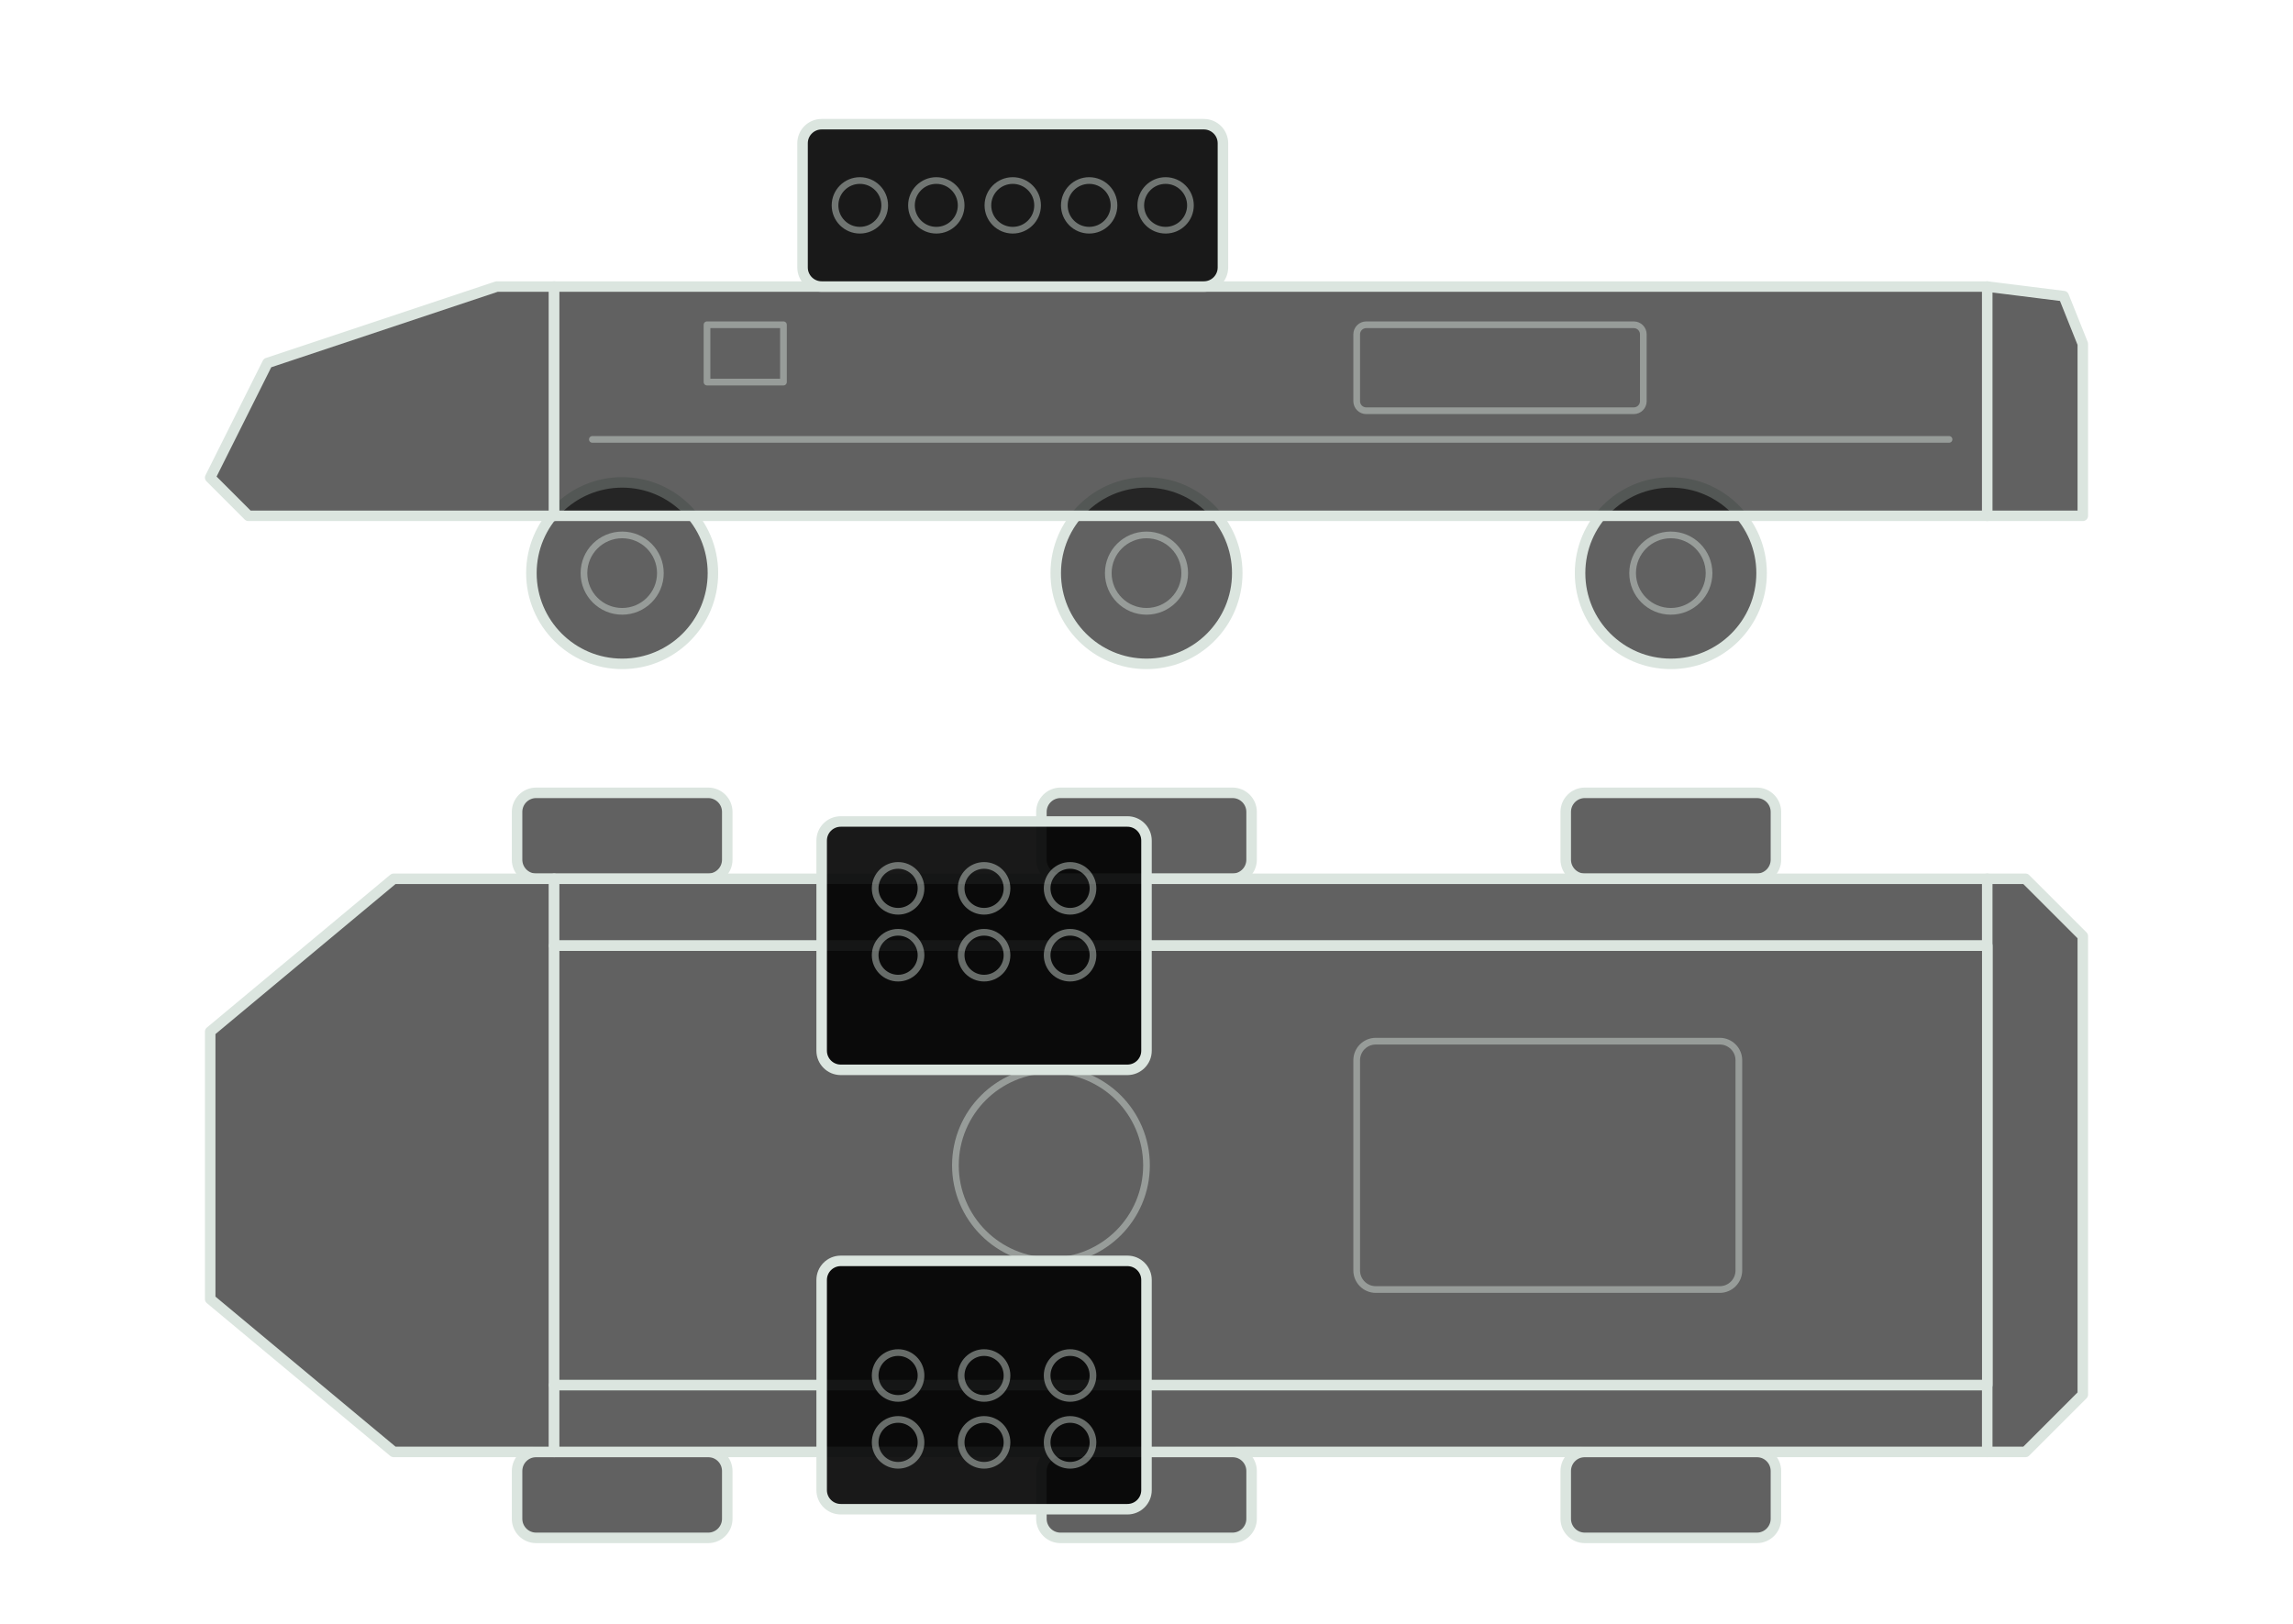
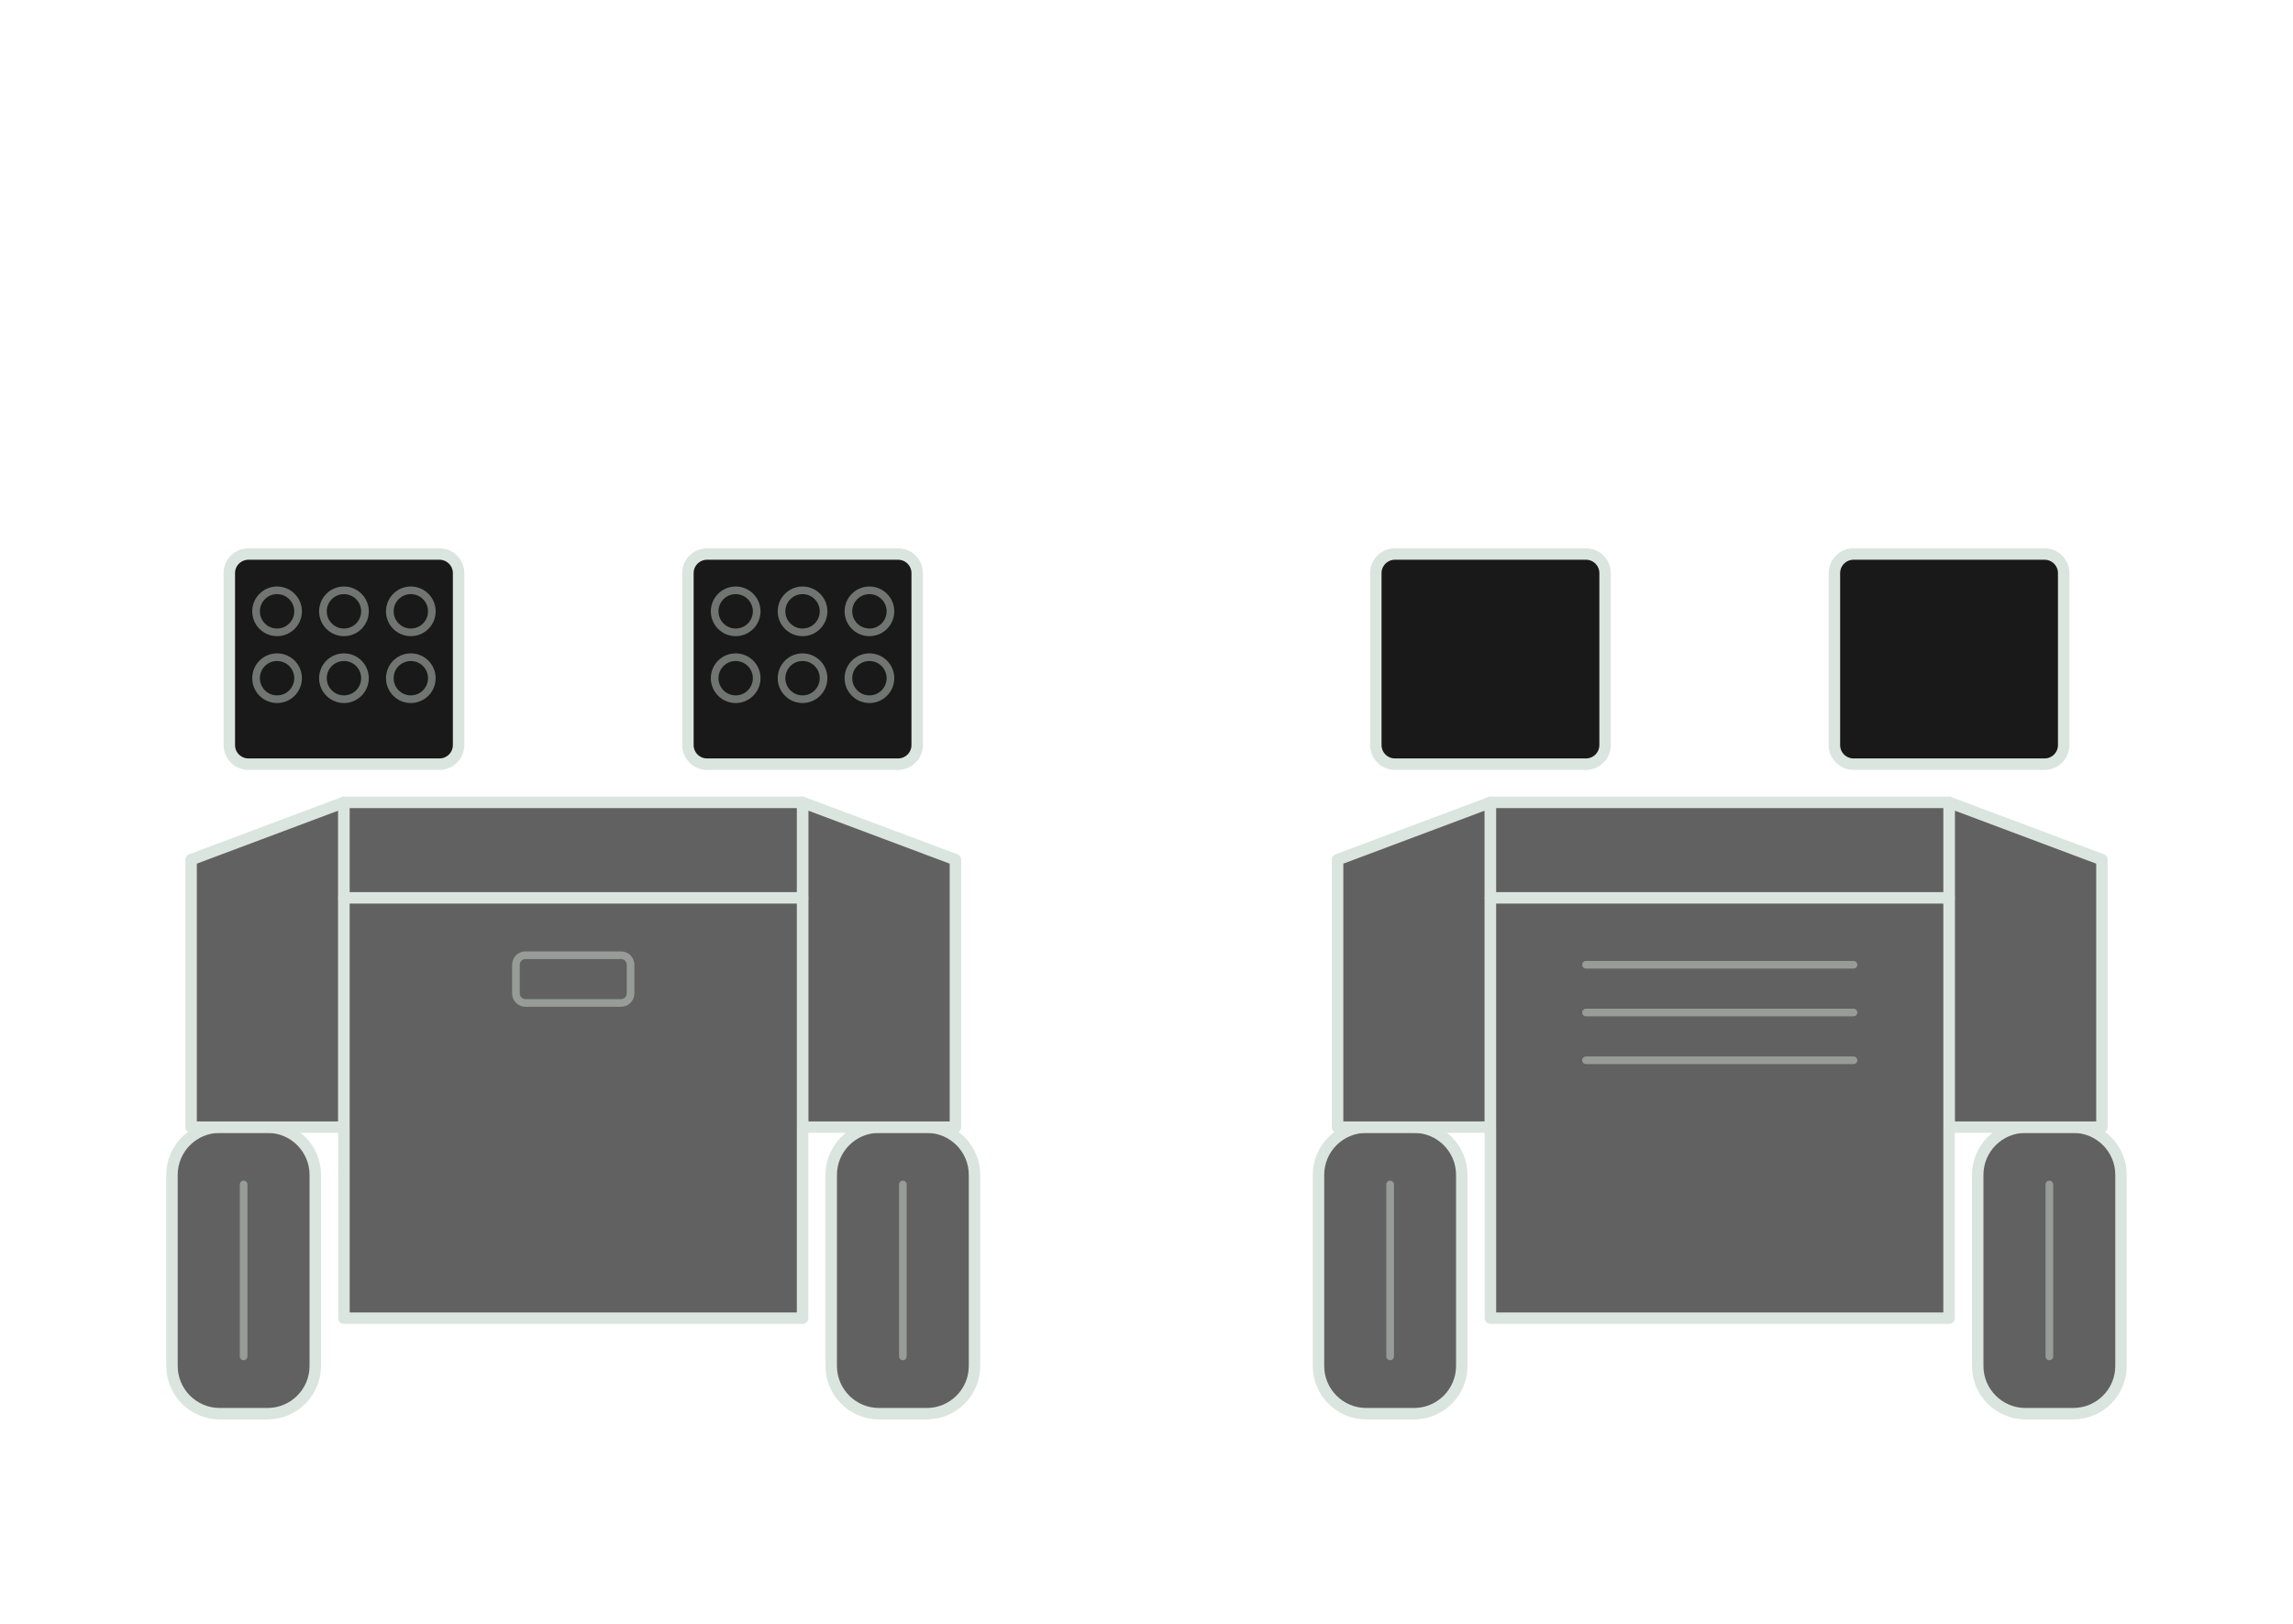
<svg xmlns="http://www.w3.org/2000/svg" viewBox="0 0 240 170">
-   <g id="part-DRIVE" fill="currentColor" fill-opacity=".62" stroke="#dbe5df" stroke-width="1.1" stroke-linejoin="round">
-     <circle cx="65.12" cy="60" r="9.5" />
-     <circle cx="120" cy="60" r="9.5" />
-     <circle cx="174.88" cy="60" r="9.5" />
+   <g id="part-DRIVE" fill="currentColor" fill-opacity=".62" stroke="#dbe5df" stroke-width="1.2" stroke-linejoin="round">
+     <rect x="18" y="118" width="15" height="30" rx="5" />
+     <rect x="87" y="118" width="15" height="30" rx="5" />
  </g>
-   <g fill="none" stroke="#dbe5df" stroke-opacity=".45" stroke-width=".7" stroke-linecap="round" stroke-linejoin="round">
-     <circle cx="65.12" cy="60" r="4" />
-     <circle cx="120" cy="60" r="4" />
-     <circle cx="174.88" cy="60" r="4" />
+   <g fill="none" stroke="#dbe5df" stroke-opacity=".45" stroke-width=".8" stroke-linecap="round" stroke-linejoin="round">
+     <line x1="25.5" y1="124" x2="25.5" y2="142" />
+     <line x1="94.5" y1="124" x2="94.5" y2="142" />
  </g>
-   <g id="part-FRONT" fill="currentColor" fill-opacity=".62" stroke="#dbe5df" stroke-width="1.1" stroke-linejoin="round">
-     <polygon points="22,50 28,38 52,30 58,30 58,54 26,54" />
+   <g id="part-RIGHT" fill="currentColor" fill-opacity=".62" stroke="#dbe5df" stroke-width="1.2" stroke-linejoin="round">
+     <polygon points="20,90 36,84 36,118 20,118" />
  </g>
-   <g id="part-LEFT" fill="currentColor" fill-opacity=".62" stroke="#dbe5df" stroke-width="1.1" stroke-linejoin="round">
-     <polygon points="58,30 208,30 208,54 58,54" />
+   <g id="part-LEFT" fill="currentColor" fill-opacity=".62" stroke="#dbe5df" stroke-width="1.2" stroke-linejoin="round">
+     <polygon points="100,90 84,84 84,118 100,118" />
  </g>
-   <g id="part-REAR" fill="currentColor" fill-opacity=".62" stroke="#dbe5df" stroke-width="1.1" stroke-linejoin="round">
-     <polygon points="208,30 216,31 218,36 218,54 208,54" />
+   <g id="part-HULL" fill="currentColor" fill-opacity=".62" stroke="#dbe5df" stroke-width="1.2" stroke-linejoin="round">
+     <rect x="36" y="84" width="48" height="10" />
  </g>
-   <g fill="none" stroke="#dbe5df" stroke-opacity=".45" stroke-width=".7" stroke-linecap="round" stroke-linejoin="round">
-     <line x1="62" y1="46" x2="204" y2="46" />
-     <rect x="142" y="34" width="30" height="9" rx="1" />
-     <rect x="74" y="34" width="8" height="6" />
+   <g id="part-FRONT" fill="currentColor" fill-opacity=".62" stroke="#dbe5df" stroke-width="1.2" stroke-linejoin="round">
+     <polygon points="36,94 84,94 84,138 36,138" />
  </g>
-   <g id="part-TURRET" fill="currentColor" fill-opacity=".9" stroke="#dbe5df" stroke-width="1.1" stroke-linejoin="round">
-     <rect x="84" y="13" width="44" height="17" rx="2" />
+   <g fill="none" stroke="#dbe5df" stroke-opacity=".45" stroke-width=".8" stroke-linecap="round" stroke-linejoin="round">
+     <rect x="54" y="100" width="12" height="5" rx="1" />
  </g>
-   <g fill="none" stroke="#dbe5df" stroke-opacity=".45" stroke-width=".7" stroke-linecap="round" stroke-linejoin="round">
-     <circle cx="90" cy="21.5" r="2.6" />
-     <circle cx="98" cy="21.5" r="2.6" />
-     <circle cx="106" cy="21.5" r="2.6" />
-     <circle cx="114" cy="21.5" r="2.6" />
-     <circle cx="122" cy="21.5" r="2.6" />
+   <g id="part-DRIVE" fill="currentColor" fill-opacity=".62" stroke="#dbe5df" stroke-width="1.2" stroke-linejoin="round">
+     <rect x="138" y="118" width="15" height="30" rx="5" />
+     <rect x="207" y="118" width="15" height="30" rx="5" />
  </g>
-   <g id="part-DRIVE" fill="currentColor" fill-opacity=".62" stroke="#dbe5df" stroke-width="1.1" stroke-linejoin="round">
-     <rect x="54.12" y="83" width="22" height="9" rx="2" />
-     <rect x="109" y="83" width="22" height="9" rx="2" />
-     <rect x="163.88" y="83" width="22" height="9" rx="2" />
-     <rect x="54.12" y="152" width="22" height="9" rx="2" />
-     <rect x="109" y="152" width="22" height="9" rx="2" />
-     <rect x="163.88" y="152" width="22" height="9" rx="2" />
+   <g fill="none" stroke="#dbe5df" stroke-opacity=".45" stroke-width=".8" stroke-linecap="round" stroke-linejoin="round">
+     <line x1="145.5" y1="124" x2="145.5" y2="142" />
+     <line x1="214.5" y1="124" x2="214.5" y2="142" />
  </g>
-   <g id="part-FRONT" fill="currentColor" fill-opacity=".62" stroke="#dbe5df" stroke-width="1.1" stroke-linejoin="round">
-     <polygon points="22,108 41.2,92 58,92 58,152 41.2,152 22,136" />
+   <g id="part-LEFT" fill="currentColor" fill-opacity=".62" stroke="#dbe5df" stroke-width="1.2" stroke-linejoin="round">
+     <polygon points="140,90 156,84 156,118 140,118" />
  </g>
-   <g id="part-RIGHT" fill="currentColor" fill-opacity=".62" stroke="#dbe5df" stroke-width="1.1" stroke-linejoin="round">
-     <rect x="58" y="92" width="150" height="7" />
+   <g id="part-RIGHT" fill="currentColor" fill-opacity=".62" stroke="#dbe5df" stroke-width="1.2" stroke-linejoin="round">
+     <polygon points="220,90 204,84 204,118 220,118" />
  </g>
-   <g id="part-LEFT" fill="currentColor" fill-opacity=".62" stroke="#dbe5df" stroke-width="1.1" stroke-linejoin="round">
-     <rect x="58" y="145" width="150" height="7" />
+   <g id="part-HULL" fill="currentColor" fill-opacity=".62" stroke="#dbe5df" stroke-width="1.2" stroke-linejoin="round">
+     <rect x="156" y="84" width="48" height="10" />
  </g>
-   <g id="part-REAR" fill="currentColor" fill-opacity=".62" stroke="#dbe5df" stroke-width="1.1" stroke-linejoin="round">
-     <polygon points="208,92 212,92 218,98 218,146 212,152 208,152" />
+   <g id="part-REAR" fill="currentColor" fill-opacity=".62" stroke="#dbe5df" stroke-width="1.2" stroke-linejoin="round">
+     <polygon points="156,94 204,94 204,138 156,138" />
  </g>
-   <g id="part-HULL" fill="currentColor" fill-opacity=".62" stroke="#dbe5df" stroke-width="1.1" stroke-linejoin="round">
-     <rect x="58" y="99" width="150" height="46" />
+   <g fill="none" stroke="#dbe5df" stroke-opacity=".45" stroke-width=".8" stroke-linecap="round" stroke-linejoin="round">
+     <line x1="166" y1="101" x2="194" y2="101" />
+     <line x1="166" y1="106" x2="194" y2="106" />
+     <line x1="166" y1="111" x2="194" y2="111" />
  </g>
-   <g fill="none" stroke="#dbe5df" stroke-opacity=".45" stroke-width=".7" stroke-linecap="round" stroke-linejoin="round">
-     <rect x="142" y="109" width="40" height="26" rx="2" />
-     <circle cx="110" cy="122" r="10" />
+   <g id="part-TURRET" fill="currentColor" fill-opacity=".9" stroke="#dbe5df" stroke-width="1.2" stroke-linejoin="round">
+     <rect x="24" y="58" width="24" height="22" rx="2" />
+     <rect x="72" y="58" width="24" height="22" rx="2" />
  </g>
-   <g id="part-TURRET" fill="currentColor" fill-opacity=".9" stroke="#dbe5df" stroke-width="1.1" stroke-linejoin="round">
-     <rect x="86" y="86" width="34" height="26" rx="2" />
-     <rect x="86" y="132" width="34" height="26" rx="2" />
+   <g fill="none" stroke="#dbe5df" stroke-opacity=".45" stroke-width=".8" stroke-linecap="round" stroke-linejoin="round">
+     <circle cx="29" cy="64" r="2.2" />
+     <circle cx="29" cy="71" r="2.2" />
+     <circle cx="36" cy="64" r="2.2" />
+     <circle cx="36" cy="71" r="2.2" />
+     <circle cx="43" cy="64" r="2.2" />
+     <circle cx="43" cy="71" r="2.2" />
+     <circle cx="77" cy="64" r="2.2" />
+     <circle cx="77" cy="71" r="2.2" />
+     <circle cx="84" cy="64" r="2.2" />
+     <circle cx="84" cy="71" r="2.2" />
+     <circle cx="91" cy="64" r="2.2" />
+     <circle cx="91" cy="71" r="2.2" />
  </g>
-   <g fill="none" stroke="#dbe5df" stroke-opacity=".45" stroke-width=".7" stroke-linecap="round" stroke-linejoin="round">
-     <circle cx="94" cy="93" r="2.4" />
-     <circle cx="94" cy="100" r="2.4" />
-     <circle cx="103" cy="93" r="2.4" />
-     <circle cx="103" cy="100" r="2.4" />
-     <circle cx="112" cy="93" r="2.4" />
-     <circle cx="112" cy="100" r="2.4" />
-     <circle cx="94" cy="144" r="2.4" />
-     <circle cx="94" cy="151" r="2.4" />
-     <circle cx="103" cy="144" r="2.4" />
-     <circle cx="103" cy="151" r="2.4" />
-     <circle cx="112" cy="144" r="2.4" />
-     <circle cx="112" cy="151" r="2.4" />
+   <g id="part-TURRET" fill="currentColor" fill-opacity=".9" stroke="#dbe5df" stroke-width="1.2" stroke-linejoin="round">
+     <rect x="144" y="58" width="24" height="22" rx="2" />
+     <rect x="192" y="58" width="24" height="22" rx="2" />
  </g>
</svg>
